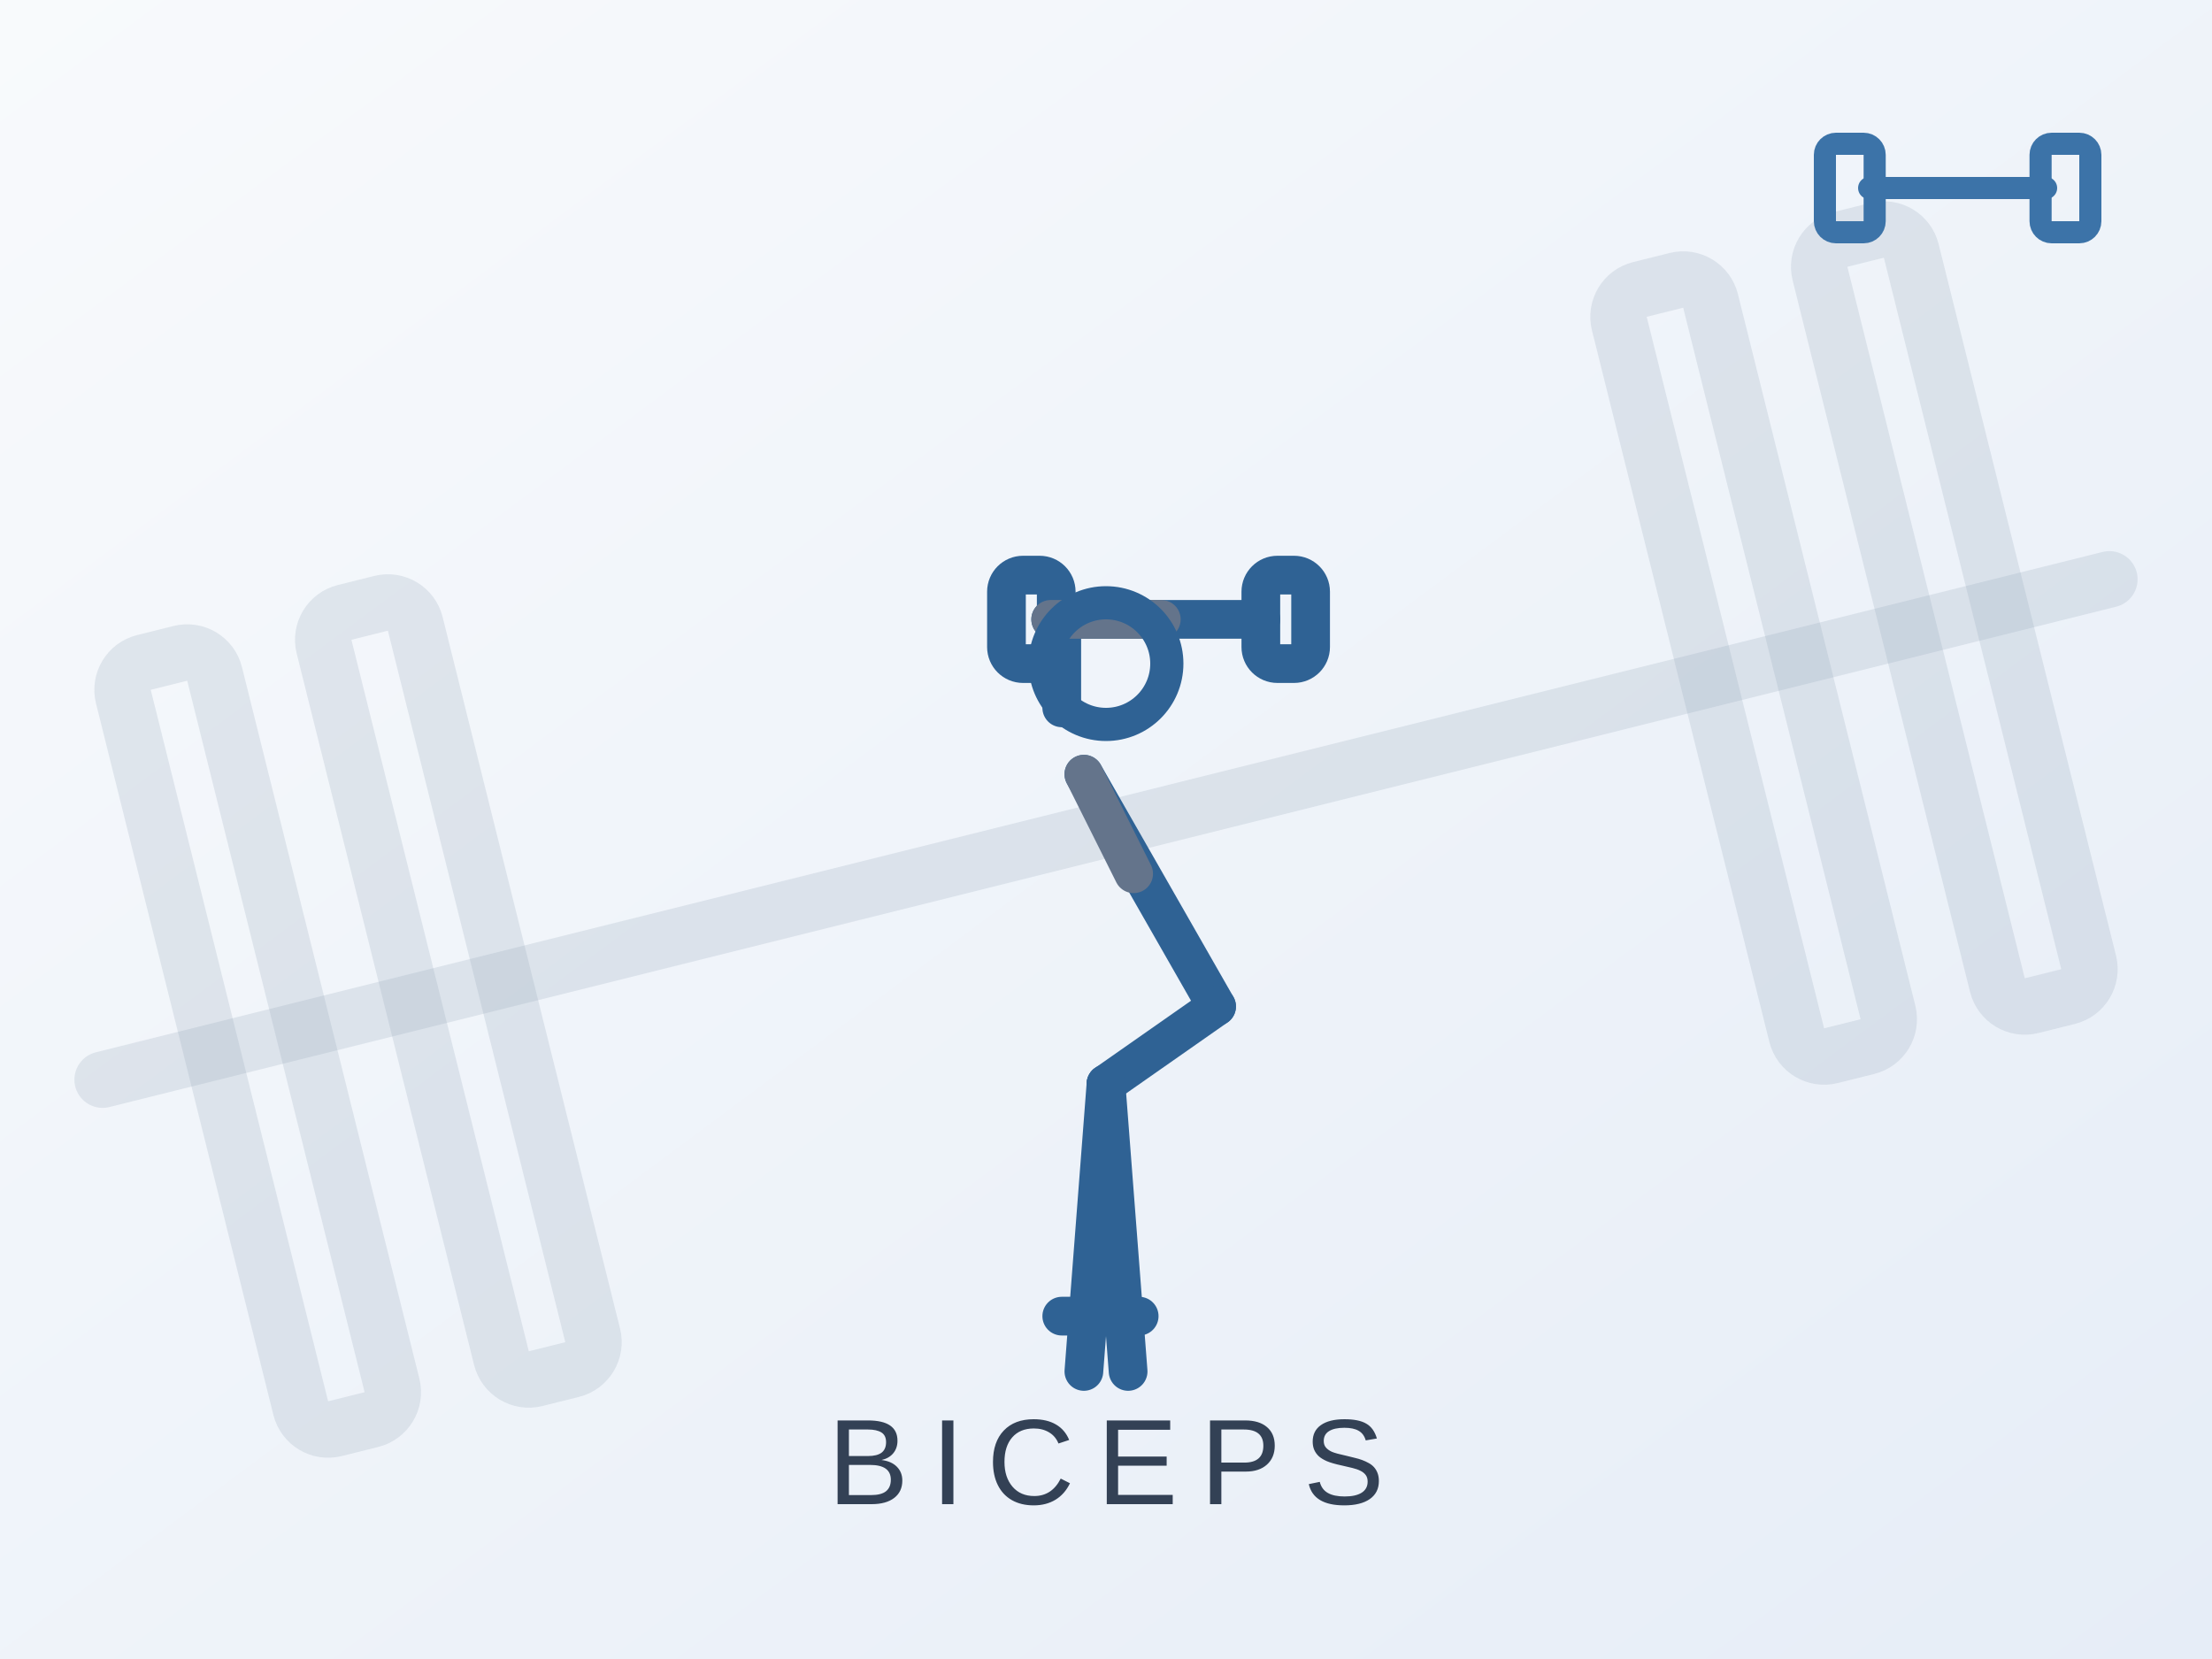
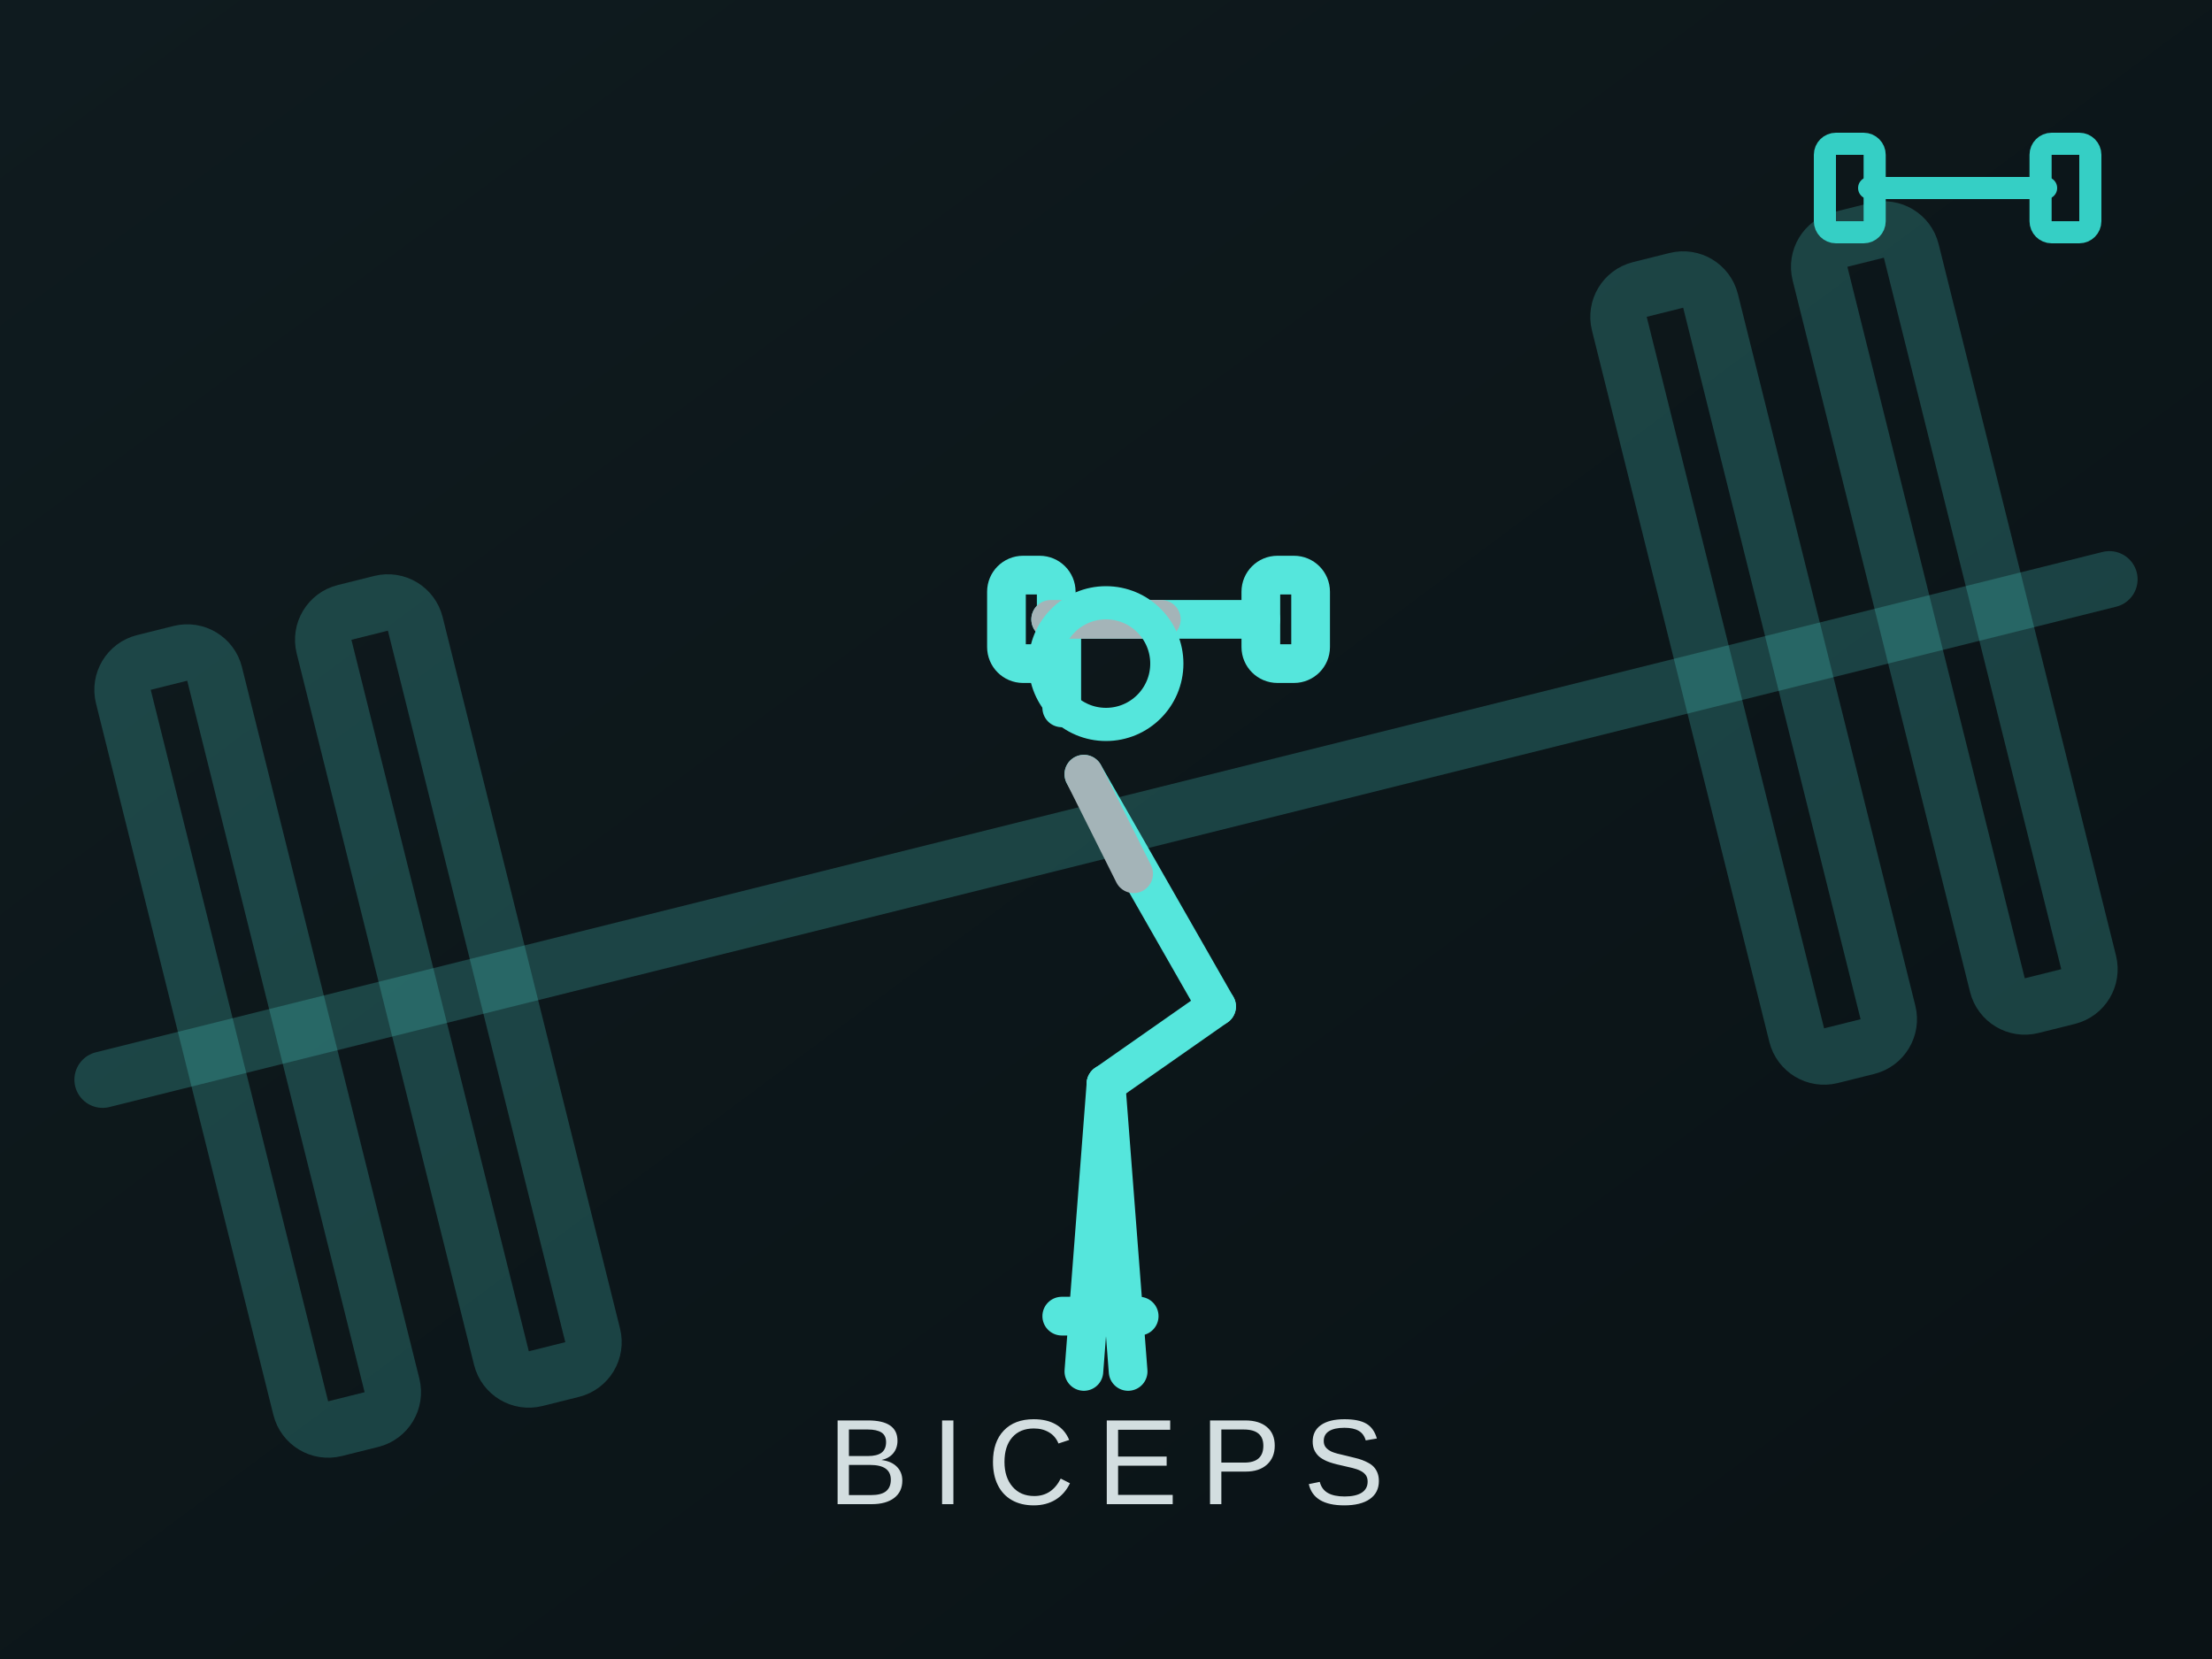
<svg xmlns="http://www.w3.org/2000/svg" viewBox="0 0 400 300" width="400" height="300">
  <defs>
    <linearGradient id="bg" x1="0" y1="0" x2="1" y2="1">
-       <stop offset="0" stop-color="#f8fafc" />
-       <stop offset="1" stop-color="#e6edf7" />
+       <stop offset="0" stop-color="#0f1b1f" />
+       <stop offset="1" stop-color="#0a1215" />
    </linearGradient>
  </defs>
  <rect width="400" height="300" fill="url(#bg)" />
-   <g stroke="#94a3b8" stroke-opacity="0.22" stroke-width="6" stroke-linecap="round" stroke-linejoin="round" fill="none" transform="translate(200,150) rotate(-14) scale(1.7)">
+   <g stroke="#55e6dc" stroke-opacity="0.22" stroke-width="6" stroke-linecap="round" stroke-linejoin="round" fill="none" transform="translate(200,150) rotate(-14) scale(1.7)">
    <line x1="-110" y1="0" x2="110" y2="0" />
    <rect x="-98" y="-42" width="10" height="84" rx="3" />
    <rect x="-76" y="-42" width="10" height="84" rx="3" />
    <rect x="66" y="-42" width="10" height="84" rx="3" />
    <rect x="88" y="-42" width="10" height="84" rx="3" />
  </g>
-   <g stroke="#3c73a8" stroke-width="4" fill="none" stroke-linecap="round" stroke-linejoin="round">
+   <g stroke="#35cfc5" stroke-width="4" fill="none" stroke-linecap="round" stroke-linejoin="round">
    <line x1="338" y1="34" x2="370" y2="34" />
    <rect x="330" y="26" width="9" height="16" rx="2" />
    <rect x="369" y="26" width="9" height="16" rx="2" />
  </g>
  <g fill="none" stroke-linecap="round" stroke-linejoin="round">
-     <g stroke="#2f6294" stroke-width="7">
+     <g stroke="#55e6dc" stroke-width="7">
      <line x1="190" y1="112" x2="228" y2="112" />
      <rect x="182" y="104" width="9" height="16" rx="3" />
      <rect x="228" y="104" width="9" height="16" rx="3" />
      <line x1="192" y1="128" x2="192" y2="112" />
      <line x1="196" y1="140" x2="220" y2="182" />
      <line x1="220" y1="182" x2="200" y2="196" />
      <line x1="200" y1="196" x2="196" y2="248" />
    </g>
-     <g stroke="#64748b" stroke-width="7">
+     <g stroke="#a4b4b8" stroke-width="7">
      <line x1="190" y1="112" x2="210" y2="112" />
      <line x1="196" y1="140" x2="205" y2="158" />
    </g>
-     <circle cx="200" cy="120" r="11" stroke="#2f6294" stroke-width="6" />
-     <g stroke="#2f6294" stroke-width="7">
+     <circle cx="200" cy="120" r="11" stroke="#55e6dc" stroke-width="6" />
+     <g stroke="#55e6dc" stroke-width="7">
      <line x1="200" y1="196" x2="204" y2="248" />
      <line x1="192" y1="238" x2="206" y2="238" />
    </g>
  </g>
-   <text x="200" y="272" text-anchor="middle" font-family="Arial, Helvetica, sans-serif" font-size="22" letter-spacing="4" fill="#334155">BICEPS</text>
+   <text x="200" y="272" text-anchor="middle" font-family="Arial, Helvetica, sans-serif" font-size="22" letter-spacing="4" fill="#d3dee0">BICEPS</text>
</svg>
